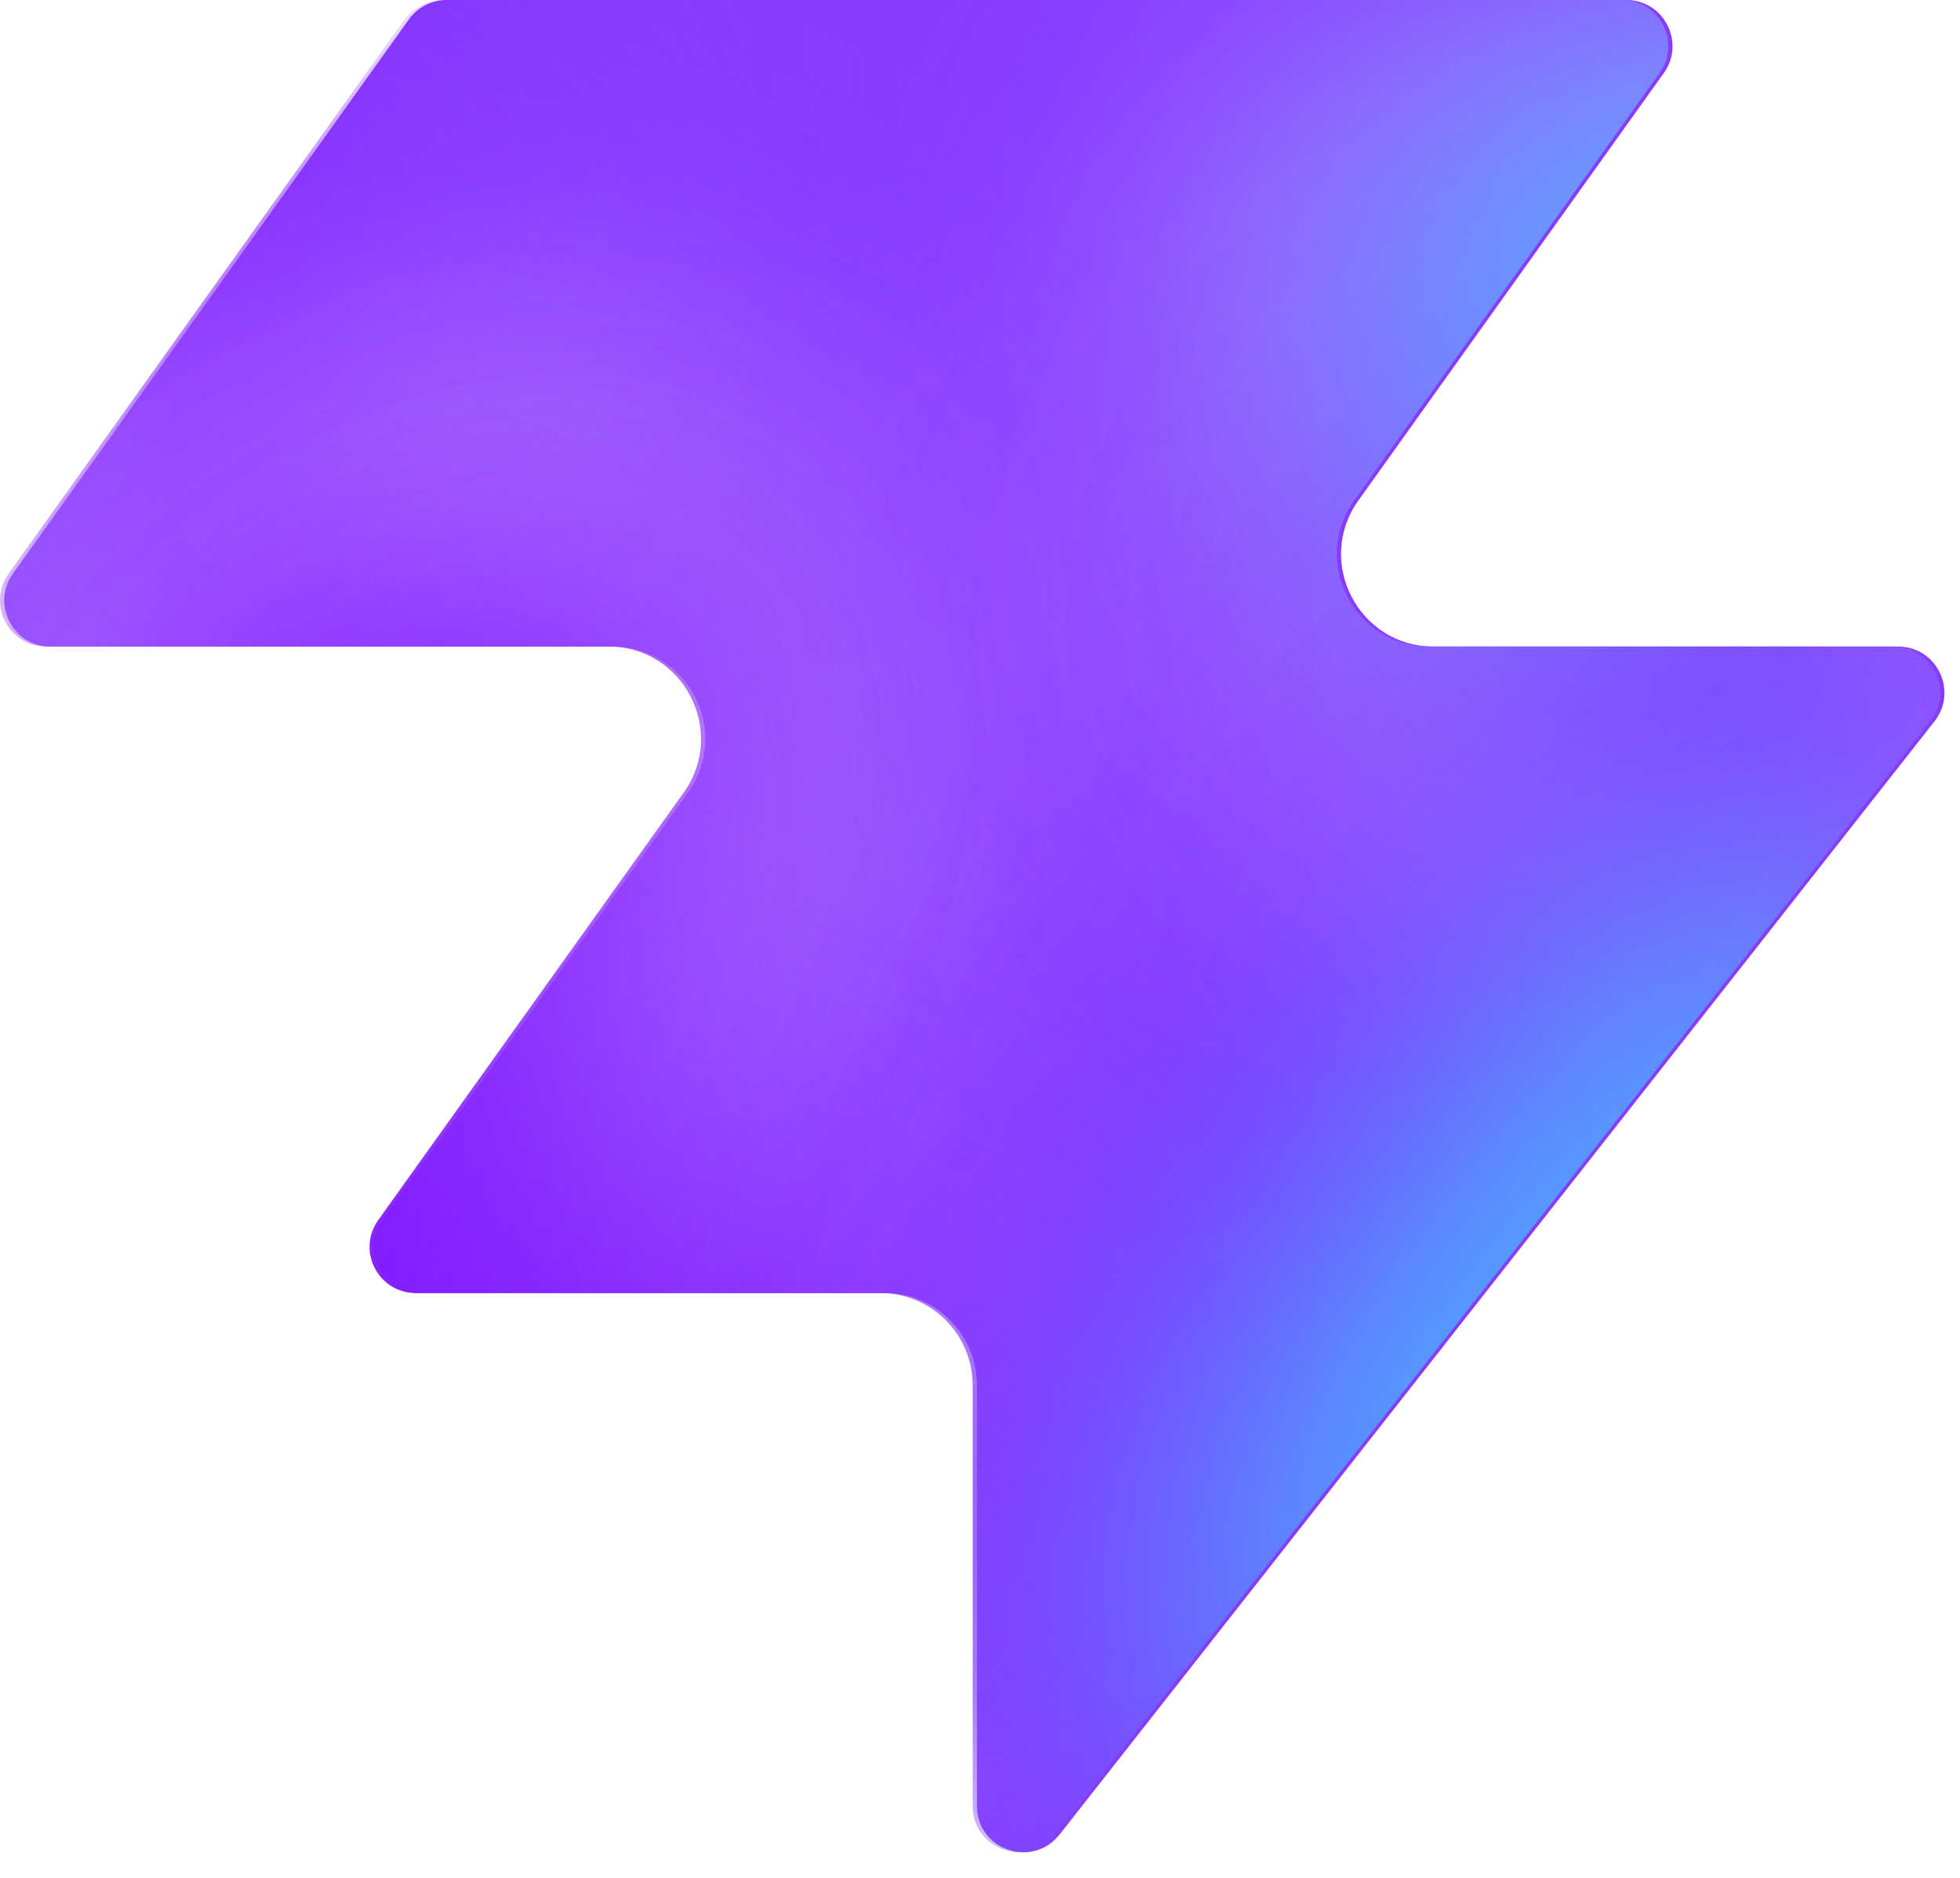
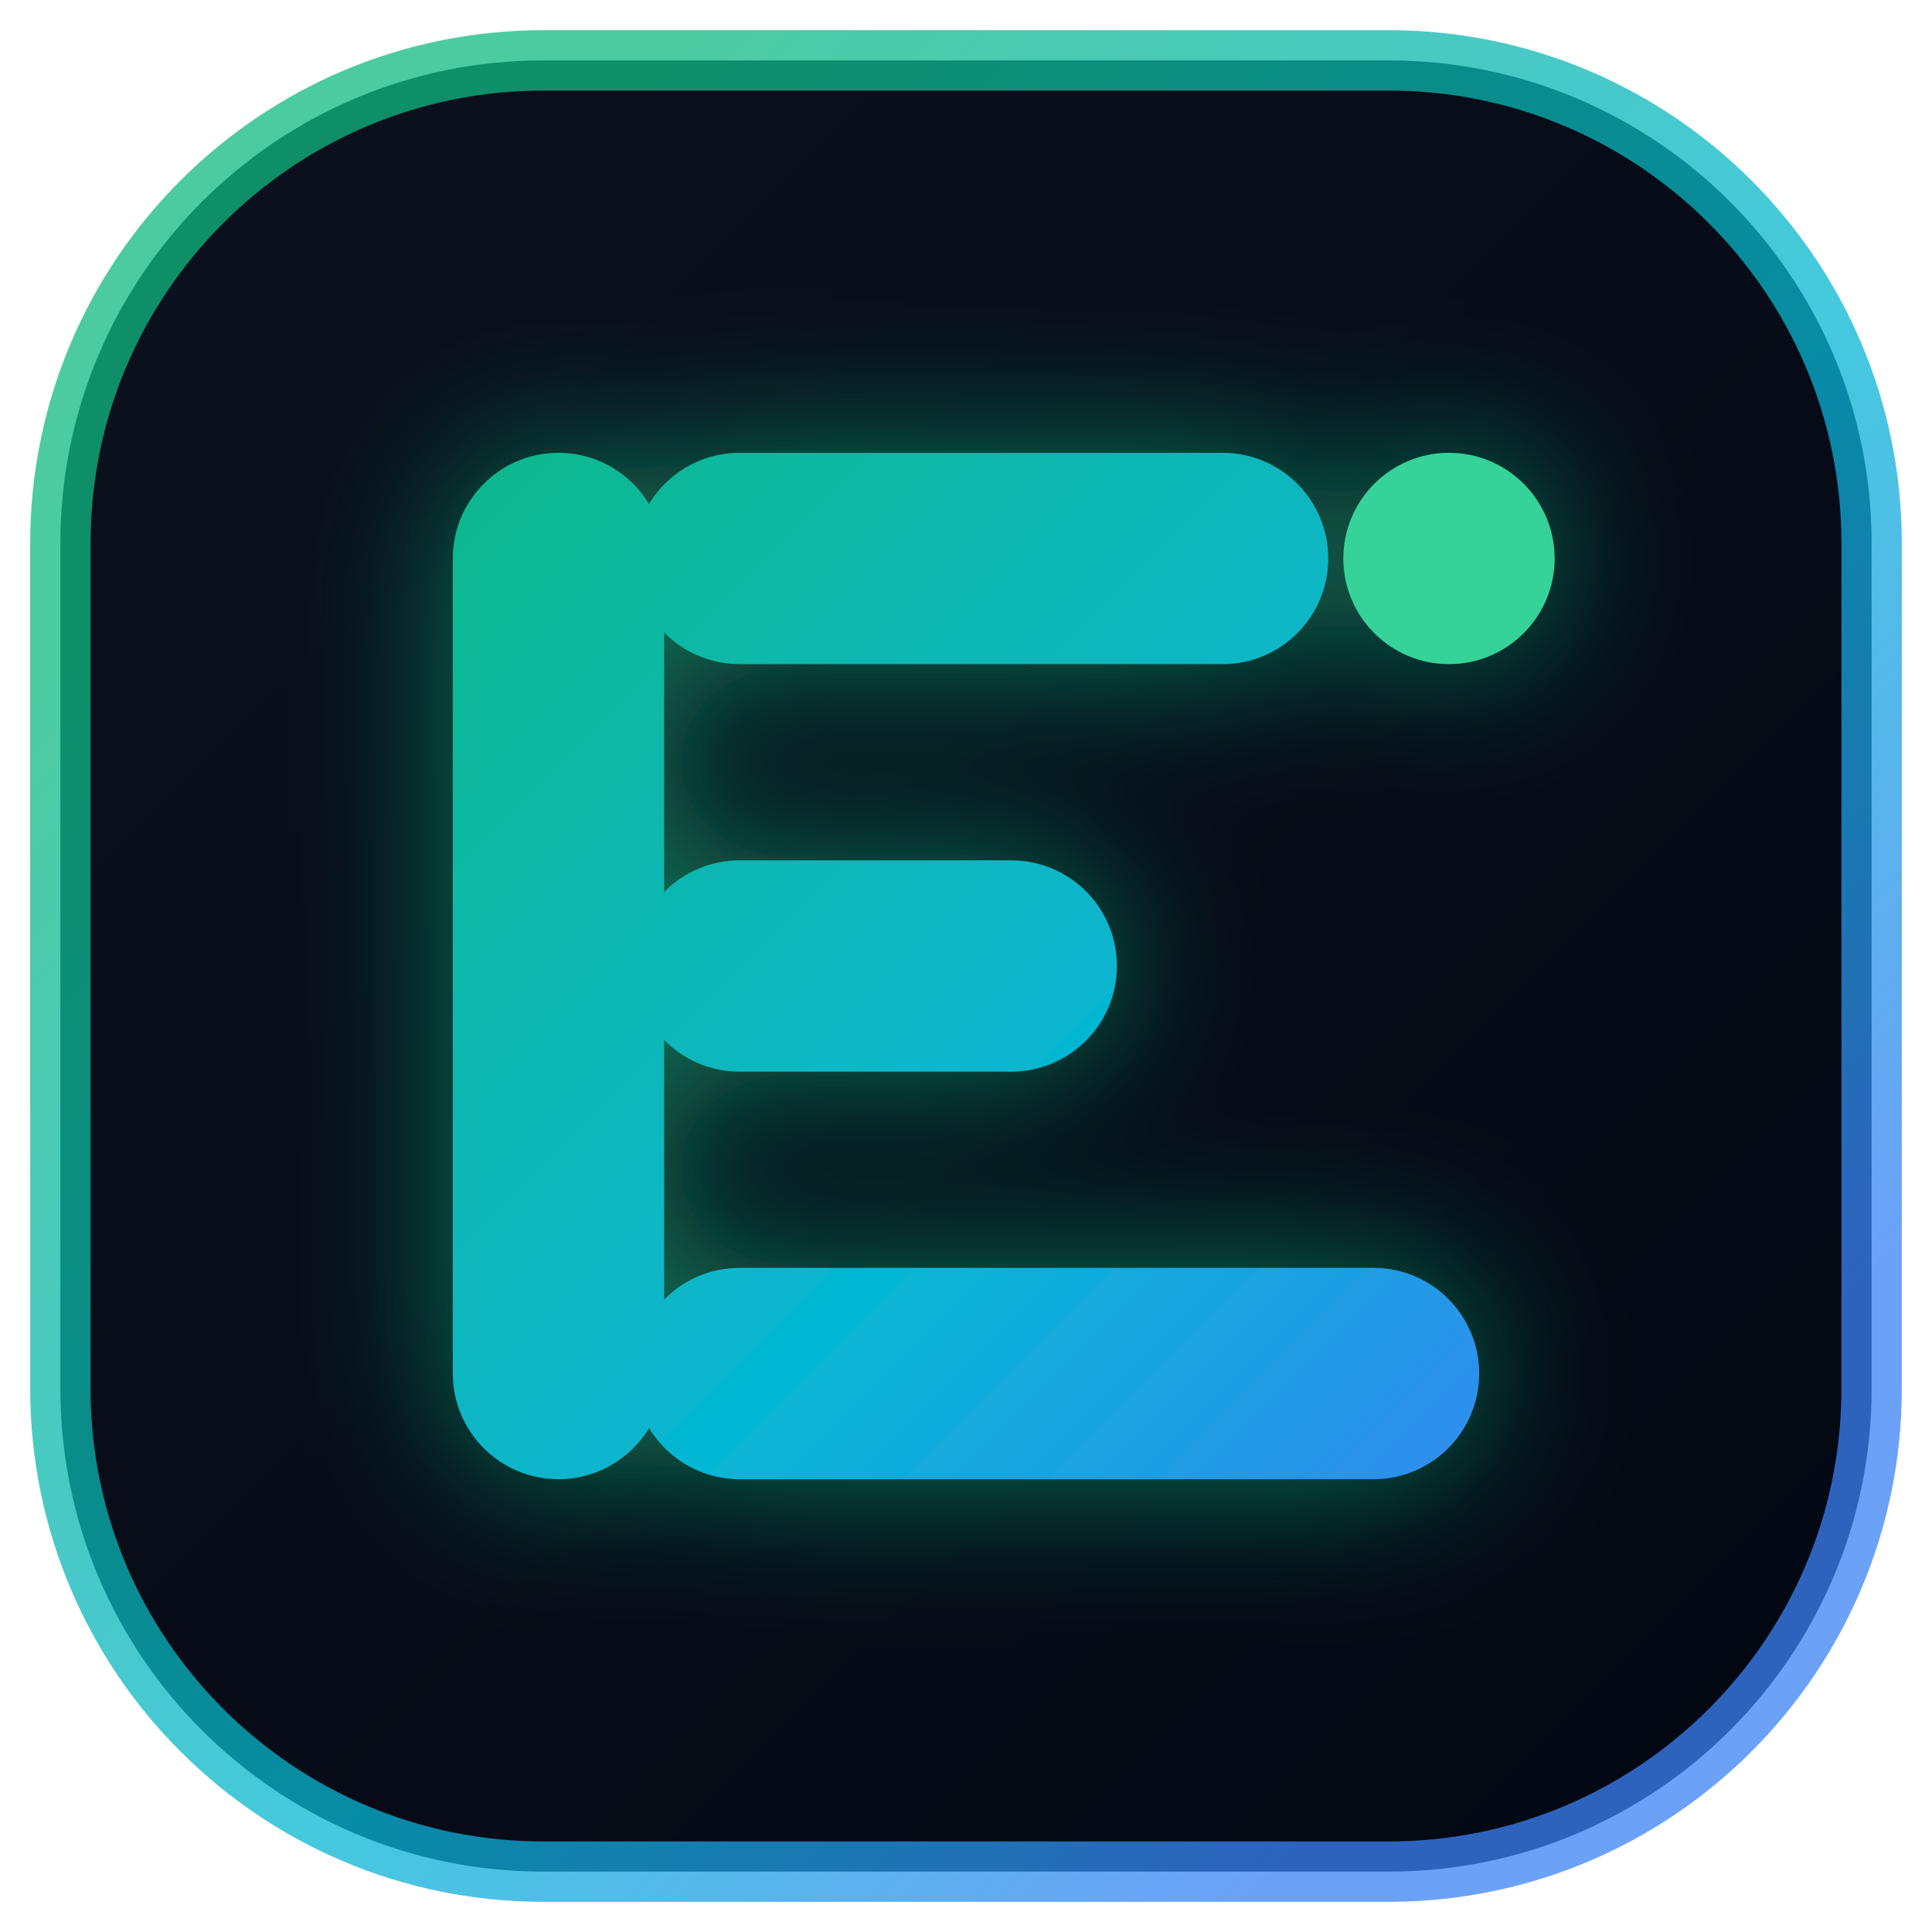
- <svg xmlns="http://www.w3.org/2000/svg" width="48" height="46" fill="none" viewBox="0 0 48 46">
-   <path fill="#863bff" d="M25.946 44.938c-.664.845-2.021.375-2.021-.698V33.937a2.26 2.26 0 0 0-2.262-2.262H10.287c-.92 0-1.456-1.04-.92-1.788l7.48-10.471c1.07-1.497 0-3.578-1.842-3.578H1.237c-.92 0-1.456-1.04-.92-1.788L10.013.474c.214-.297.556-.474.92-.474h28.894c.92 0 1.456 1.04.92 1.788l-7.48 10.471c-1.07 1.498 0 3.579 1.842 3.579h11.377c.943 0 1.473 1.088.89 1.83L25.947 44.94z" style="fill:#863bff;fill:color(display-p3 .525 .23 1);fill-opacity:1" />
-   <mask id="a" width="48" height="46" x="0" y="0" maskUnits="userSpaceOnUse" style="mask-type:alpha">
-     <path fill="#000" d="M25.842 44.938c-.664.844-2.021.375-2.021-.698V33.937a2.26 2.26 0 0 0-2.262-2.262H10.183c-.92 0-1.456-1.04-.92-1.788l7.48-10.471c1.07-1.498 0-3.579-1.842-3.579H1.133c-.92 0-1.456-1.04-.92-1.787L9.91.473c.214-.297.556-.474.92-.474h28.894c.92 0 1.456 1.04.92 1.788l-7.48 10.471c-1.07 1.498 0 3.578 1.842 3.578h11.377c.943 0 1.473 1.088.89 1.832L25.843 44.94z" style="fill:#000;fill-opacity:1" />
-   </mask>
-   <g mask="url(#a)">
-     <g filter="url(#b)">
-       <ellipse cx="5.508" cy="14.704" fill="#ede6ff" rx="5.508" ry="14.704" style="fill:#ede6ff;fill:color(display-p3 .927 .903 1);fill-opacity:1" transform="matrix(.00324 1 1 -.00324 -4.47 31.516)" />
-     </g>
-     <g filter="url(#c)">
-       <ellipse cx="10.399" cy="29.851" fill="#ede6ff" rx="10.399" ry="29.851" style="fill:#ede6ff;fill:color(display-p3 .927 .903 1);fill-opacity:1" transform="matrix(.00324 1 1 -.00324 -39.328 7.883)" />
-     </g>
-     <g filter="url(#d)">
-       <ellipse cx="5.508" cy="30.487" fill="#7e14ff" rx="5.508" ry="30.487" style="fill:#7e14ff;fill:color(display-p3 .492 .077 1);fill-opacity:1" transform="rotate(89.814 -25.913 -14.639)scale(1 -1)" />
-     </g>
-     <g filter="url(#e)">
-       <ellipse cx="5.508" cy="30.599" fill="#7e14ff" rx="5.508" ry="30.599" style="fill:#7e14ff;fill:color(display-p3 .492 .077 1);fill-opacity:1" transform="rotate(89.814 -32.644 -3.334)scale(1 -1)" />
-     </g>
-     <g filter="url(#f)">
-       <ellipse cx="5.508" cy="30.599" fill="#7e14ff" rx="5.508" ry="30.599" style="fill:#7e14ff;fill:color(display-p3 .492 .077 1);fill-opacity:1" transform="matrix(.00324 1 1 -.00324 -34.34 30.47)" />
-     </g>
-     <g filter="url(#g)">
-       <ellipse cx="14.072" cy="22.078" fill="#ede6ff" rx="14.072" ry="22.078" style="fill:#ede6ff;fill:color(display-p3 .927 .903 1);fill-opacity:1" transform="rotate(93.35 24.506 48.493)scale(-1 1)" />
-     </g>
-     <g filter="url(#h)">
-       <ellipse cx="3.47" cy="21.501" fill="#7e14ff" rx="3.47" ry="21.501" style="fill:#7e14ff;fill:color(display-p3 .492 .077 1);fill-opacity:1" transform="rotate(89.009 28.708 47.59)scale(-1 1)" />
-     </g>
-     <g filter="url(#i)">
-       <ellipse cx="3.47" cy="21.501" fill="#7e14ff" rx="3.47" ry="21.501" style="fill:#7e14ff;fill:color(display-p3 .492 .077 1);fill-opacity:1" transform="rotate(89.009 28.708 47.59)scale(-1 1)" />
-     </g>
-     <g filter="url(#j)">
-       <ellipse cx=".387" cy="8.972" fill="#7e14ff" rx="4.407" ry="29.108" style="fill:#7e14ff;fill:color(display-p3 .492 .077 1);fill-opacity:1" transform="rotate(39.51 .387 8.972)" />
-     </g>
-     <g filter="url(#k)">
-       <ellipse cx="47.523" cy="-6.092" fill="#7e14ff" rx="4.407" ry="29.108" style="fill:#7e14ff;fill:color(display-p3 .492 .077 1);fill-opacity:1" transform="rotate(37.892 47.523 -6.092)" />
-     </g>
-     <g filter="url(#l)">
-       <ellipse cx="41.412" cy="6.333" fill="#47bfff" rx="5.971" ry="9.665" style="fill:#47bfff;fill:color(display-p3 .28 .748 1);fill-opacity:1" transform="rotate(37.892 41.412 6.333)" />
-     </g>
-     <g filter="url(#m)">
-       <ellipse cx="-1.879" cy="38.332" fill="#7e14ff" rx="4.407" ry="29.108" style="fill:#7e14ff;fill:color(display-p3 .492 .077 1);fill-opacity:1" transform="rotate(37.892 -1.88 38.332)" />
-     </g>
-     <g filter="url(#n)">
-       <ellipse cx="-1.879" cy="38.332" fill="#7e14ff" rx="4.407" ry="29.108" style="fill:#7e14ff;fill:color(display-p3 .492 .077 1);fill-opacity:1" transform="rotate(37.892 -1.88 38.332)" />
-     </g>
-     <g filter="url(#o)">
-       <ellipse cx="35.651" cy="29.907" fill="#7e14ff" rx="4.407" ry="29.108" style="fill:#7e14ff;fill:color(display-p3 .492 .077 1);fill-opacity:1" transform="rotate(37.892 35.651 29.907)" />
-     </g>
-     <g filter="url(#p)">
-       <ellipse cx="38.418" cy="32.4" fill="#47bfff" rx="5.971" ry="15.297" style="fill:#47bfff;fill:color(display-p3 .28 .748 1);fill-opacity:1" transform="rotate(37.892 38.418 32.4)" />
-     </g>
-   </g>
+ <svg xmlns="http://www.w3.org/2000/svg" viewBox="0 0 64 64" width="64" height="64" fill="none">
  <defs>
-     <filter id="b" width="60.045" height="41.654" x="-19.77" y="16.149" color-interpolation-filters="sRGB" filterUnits="userSpaceOnUse">
-       <feFlood flood-opacity="0" result="BackgroundImageFix" />
-       <feBlend in="SourceGraphic" in2="BackgroundImageFix" result="shape" />
-       <feGaussianBlur result="effect1_foregroundBlur_2002_17158" stdDeviation="7.659" />
-     </filter>
-     <filter id="c" width="90.34" height="51.437" x="-54.613" y="-7.533" color-interpolation-filters="sRGB" filterUnits="userSpaceOnUse">
-       <feFlood flood-opacity="0" result="BackgroundImageFix" />
-       <feBlend in="SourceGraphic" in2="BackgroundImageFix" result="shape" />
-       <feGaussianBlur result="effect1_foregroundBlur_2002_17158" stdDeviation="7.659" />
-     </filter>
-     <filter id="d" width="79.355" height="29.4" x="-49.64" y="2.03" color-interpolation-filters="sRGB" filterUnits="userSpaceOnUse">
-       <feFlood flood-opacity="0" result="BackgroundImageFix" />
-       <feBlend in="SourceGraphic" in2="BackgroundImageFix" result="shape" />
-       <feGaussianBlur result="effect1_foregroundBlur_2002_17158" stdDeviation="4.596" />
-     </filter>
-     <filter id="e" width="79.579" height="29.4" x="-45.045" y="20.029" color-interpolation-filters="sRGB" filterUnits="userSpaceOnUse">
-       <feFlood flood-opacity="0" result="BackgroundImageFix" />
-       <feBlend in="SourceGraphic" in2="BackgroundImageFix" result="shape" />
-       <feGaussianBlur result="effect1_foregroundBlur_2002_17158" stdDeviation="4.596" />
-     </filter>
-     <filter id="f" width="79.579" height="29.4" x="-43.513" y="21.178" color-interpolation-filters="sRGB" filterUnits="userSpaceOnUse">
-       <feFlood flood-opacity="0" result="BackgroundImageFix" />
-       <feBlend in="SourceGraphic" in2="BackgroundImageFix" result="shape" />
-       <feGaussianBlur result="effect1_foregroundBlur_2002_17158" stdDeviation="4.596" />
-     </filter>
-     <filter id="g" width="74.749" height="58.852" x="15.756" y="-17.901" color-interpolation-filters="sRGB" filterUnits="userSpaceOnUse">
-       <feFlood flood-opacity="0" result="BackgroundImageFix" />
-       <feBlend in="SourceGraphic" in2="BackgroundImageFix" result="shape" />
-       <feGaussianBlur result="effect1_foregroundBlur_2002_17158" stdDeviation="7.659" />
-     </filter>
-     <filter id="h" width="61.377" height="25.362" x="23.548" y="2.284" color-interpolation-filters="sRGB" filterUnits="userSpaceOnUse">
-       <feFlood flood-opacity="0" result="BackgroundImageFix" />
-       <feBlend in="SourceGraphic" in2="BackgroundImageFix" result="shape" />
-       <feGaussianBlur result="effect1_foregroundBlur_2002_17158" stdDeviation="4.596" />
-     </filter>
-     <filter id="i" width="61.377" height="25.362" x="23.548" y="2.284" color-interpolation-filters="sRGB" filterUnits="userSpaceOnUse">
-       <feFlood flood-opacity="0" result="BackgroundImageFix" />
-       <feBlend in="SourceGraphic" in2="BackgroundImageFix" result="shape" />
-       <feGaussianBlur result="effect1_foregroundBlur_2002_17158" stdDeviation="4.596" />
-     </filter>
-     <filter id="j" width="56.045" height="63.649" x="-27.636" y="-22.853" color-interpolation-filters="sRGB" filterUnits="userSpaceOnUse">
-       <feFlood flood-opacity="0" result="BackgroundImageFix" />
-       <feBlend in="SourceGraphic" in2="BackgroundImageFix" result="shape" />
-       <feGaussianBlur result="effect1_foregroundBlur_2002_17158" stdDeviation="4.596" />
-     </filter>
-     <filter id="k" width="54.814" height="64.646" x="20.116" y="-38.415" color-interpolation-filters="sRGB" filterUnits="userSpaceOnUse">
-       <feFlood flood-opacity="0" result="BackgroundImageFix" />
-       <feBlend in="SourceGraphic" in2="BackgroundImageFix" result="shape" />
-       <feGaussianBlur result="effect1_foregroundBlur_2002_17158" stdDeviation="4.596" />
-     </filter>
-     <filter id="l" width="33.541" height="35.313" x="24.641" y="-11.323" color-interpolation-filters="sRGB" filterUnits="userSpaceOnUse">
-       <feFlood flood-opacity="0" result="BackgroundImageFix" />
-       <feBlend in="SourceGraphic" in2="BackgroundImageFix" result="shape" />
-       <feGaussianBlur result="effect1_foregroundBlur_2002_17158" stdDeviation="4.596" />
-     </filter>
-     <filter id="m" width="54.814" height="64.646" x="-29.286" y="6.009" color-interpolation-filters="sRGB" filterUnits="userSpaceOnUse">
-       <feFlood flood-opacity="0" result="BackgroundImageFix" />
-       <feBlend in="SourceGraphic" in2="BackgroundImageFix" result="shape" />
-       <feGaussianBlur result="effect1_foregroundBlur_2002_17158" stdDeviation="4.596" />
-     </filter>
-     <filter id="n" width="54.814" height="64.646" x="-29.286" y="6.009" color-interpolation-filters="sRGB" filterUnits="userSpaceOnUse">
-       <feFlood flood-opacity="0" result="BackgroundImageFix" />
-       <feBlend in="SourceGraphic" in2="BackgroundImageFix" result="shape" />
-       <feGaussianBlur result="effect1_foregroundBlur_2002_17158" stdDeviation="4.596" />
-     </filter>
-     <filter id="o" width="54.814" height="64.646" x="8.244" y="-2.416" color-interpolation-filters="sRGB" filterUnits="userSpaceOnUse">
-       <feFlood flood-opacity="0" result="BackgroundImageFix" />
-       <feBlend in="SourceGraphic" in2="BackgroundImageFix" result="shape" />
-       <feGaussianBlur result="effect1_foregroundBlur_2002_17158" stdDeviation="4.596" />
-     </filter>
-     <filter id="p" width="39.409" height="43.623" x="18.713" y="10.588" color-interpolation-filters="sRGB" filterUnits="userSpaceOnUse">
-       <feFlood flood-opacity="0" result="BackgroundImageFix" />
-       <feBlend in="SourceGraphic" in2="BackgroundImageFix" result="shape" />
-       <feGaussianBlur result="effect1_foregroundBlur_2002_17158" stdDeviation="4.596" />
+     <linearGradient id="bg" x1="0" y1="0" x2="64" y2="64" gradientUnits="userSpaceOnUse">
+       <stop offset="0%" stop-color="#0b111e" />
+       <stop offset="100%" stop-color="#030712" />
+     </linearGradient>
+     <linearGradient id="neonGlow" x1="12" y1="12" x2="52" y2="52" gradientUnits="userSpaceOnUse">
+       <stop offset="0%" stop-color="#10b981" />
+       <stop offset="60%" stop-color="#06b6d4" />
+       <stop offset="100%" stop-color="#3b82f6" />
+     </linearGradient>
+     <filter id="glow" x="-20%" y="-20%" width="140%" height="140%">
+       <feDropShadow dx="0" dy="0" stdDeviation="2.5" flood-color="#10b981" flood-opacity="0.6" />
    </filter>
  </defs>
+   <rect x="2" y="2" width="60" height="60" rx="16" fill="url(#bg)" stroke="url(#neonGlow)" stroke-width="2" stroke-opacity="0.75" />
+   <g filter="url(#glow)">
+     <rect x="15" y="15" width="7" height="34" rx="3.5" fill="url(#neonGlow)" />
+     <rect x="21" y="15" width="23" height="7" rx="3.5" fill="url(#neonGlow)" />
+     <rect x="21" y="28.5" width="16" height="7" rx="3.5" fill="url(#neonGlow)" />
+     <rect x="21" y="42" width="28" height="7" rx="3.5" fill="url(#neonGlow)" />
+     <circle cx="48" cy="18.5" r="3.5" fill="#34d399" />
+   </g>
</svg>
